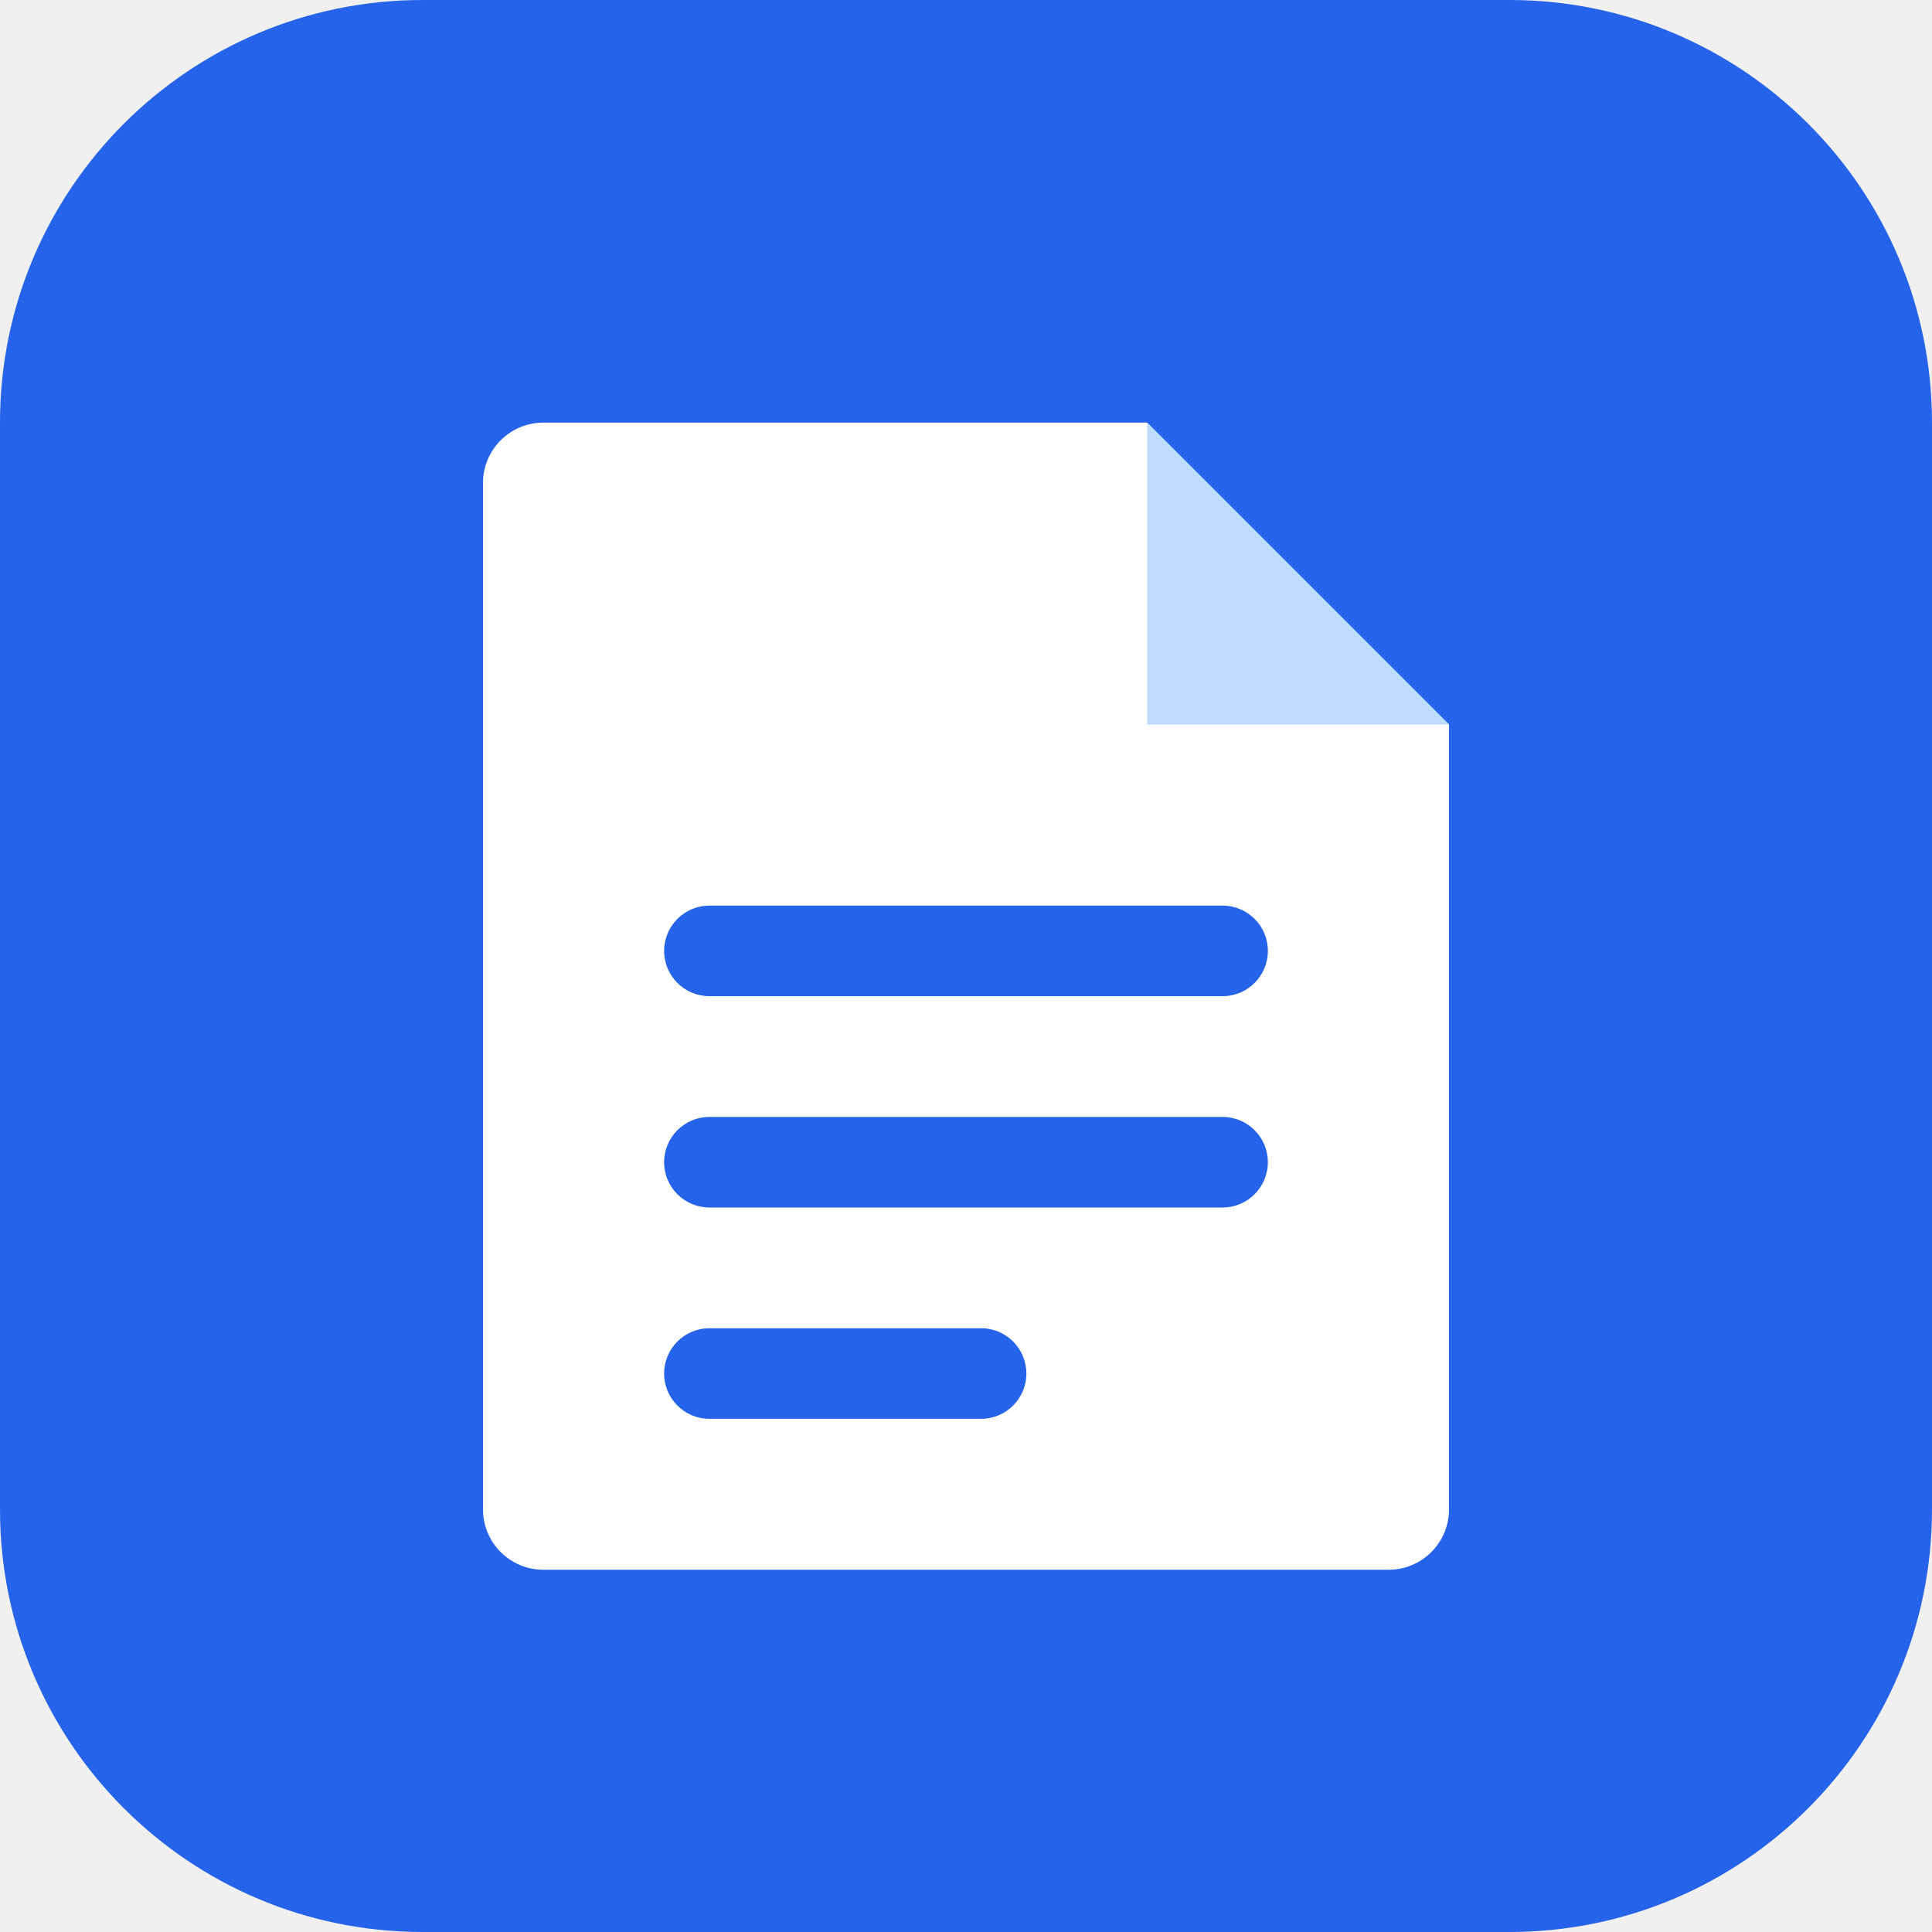
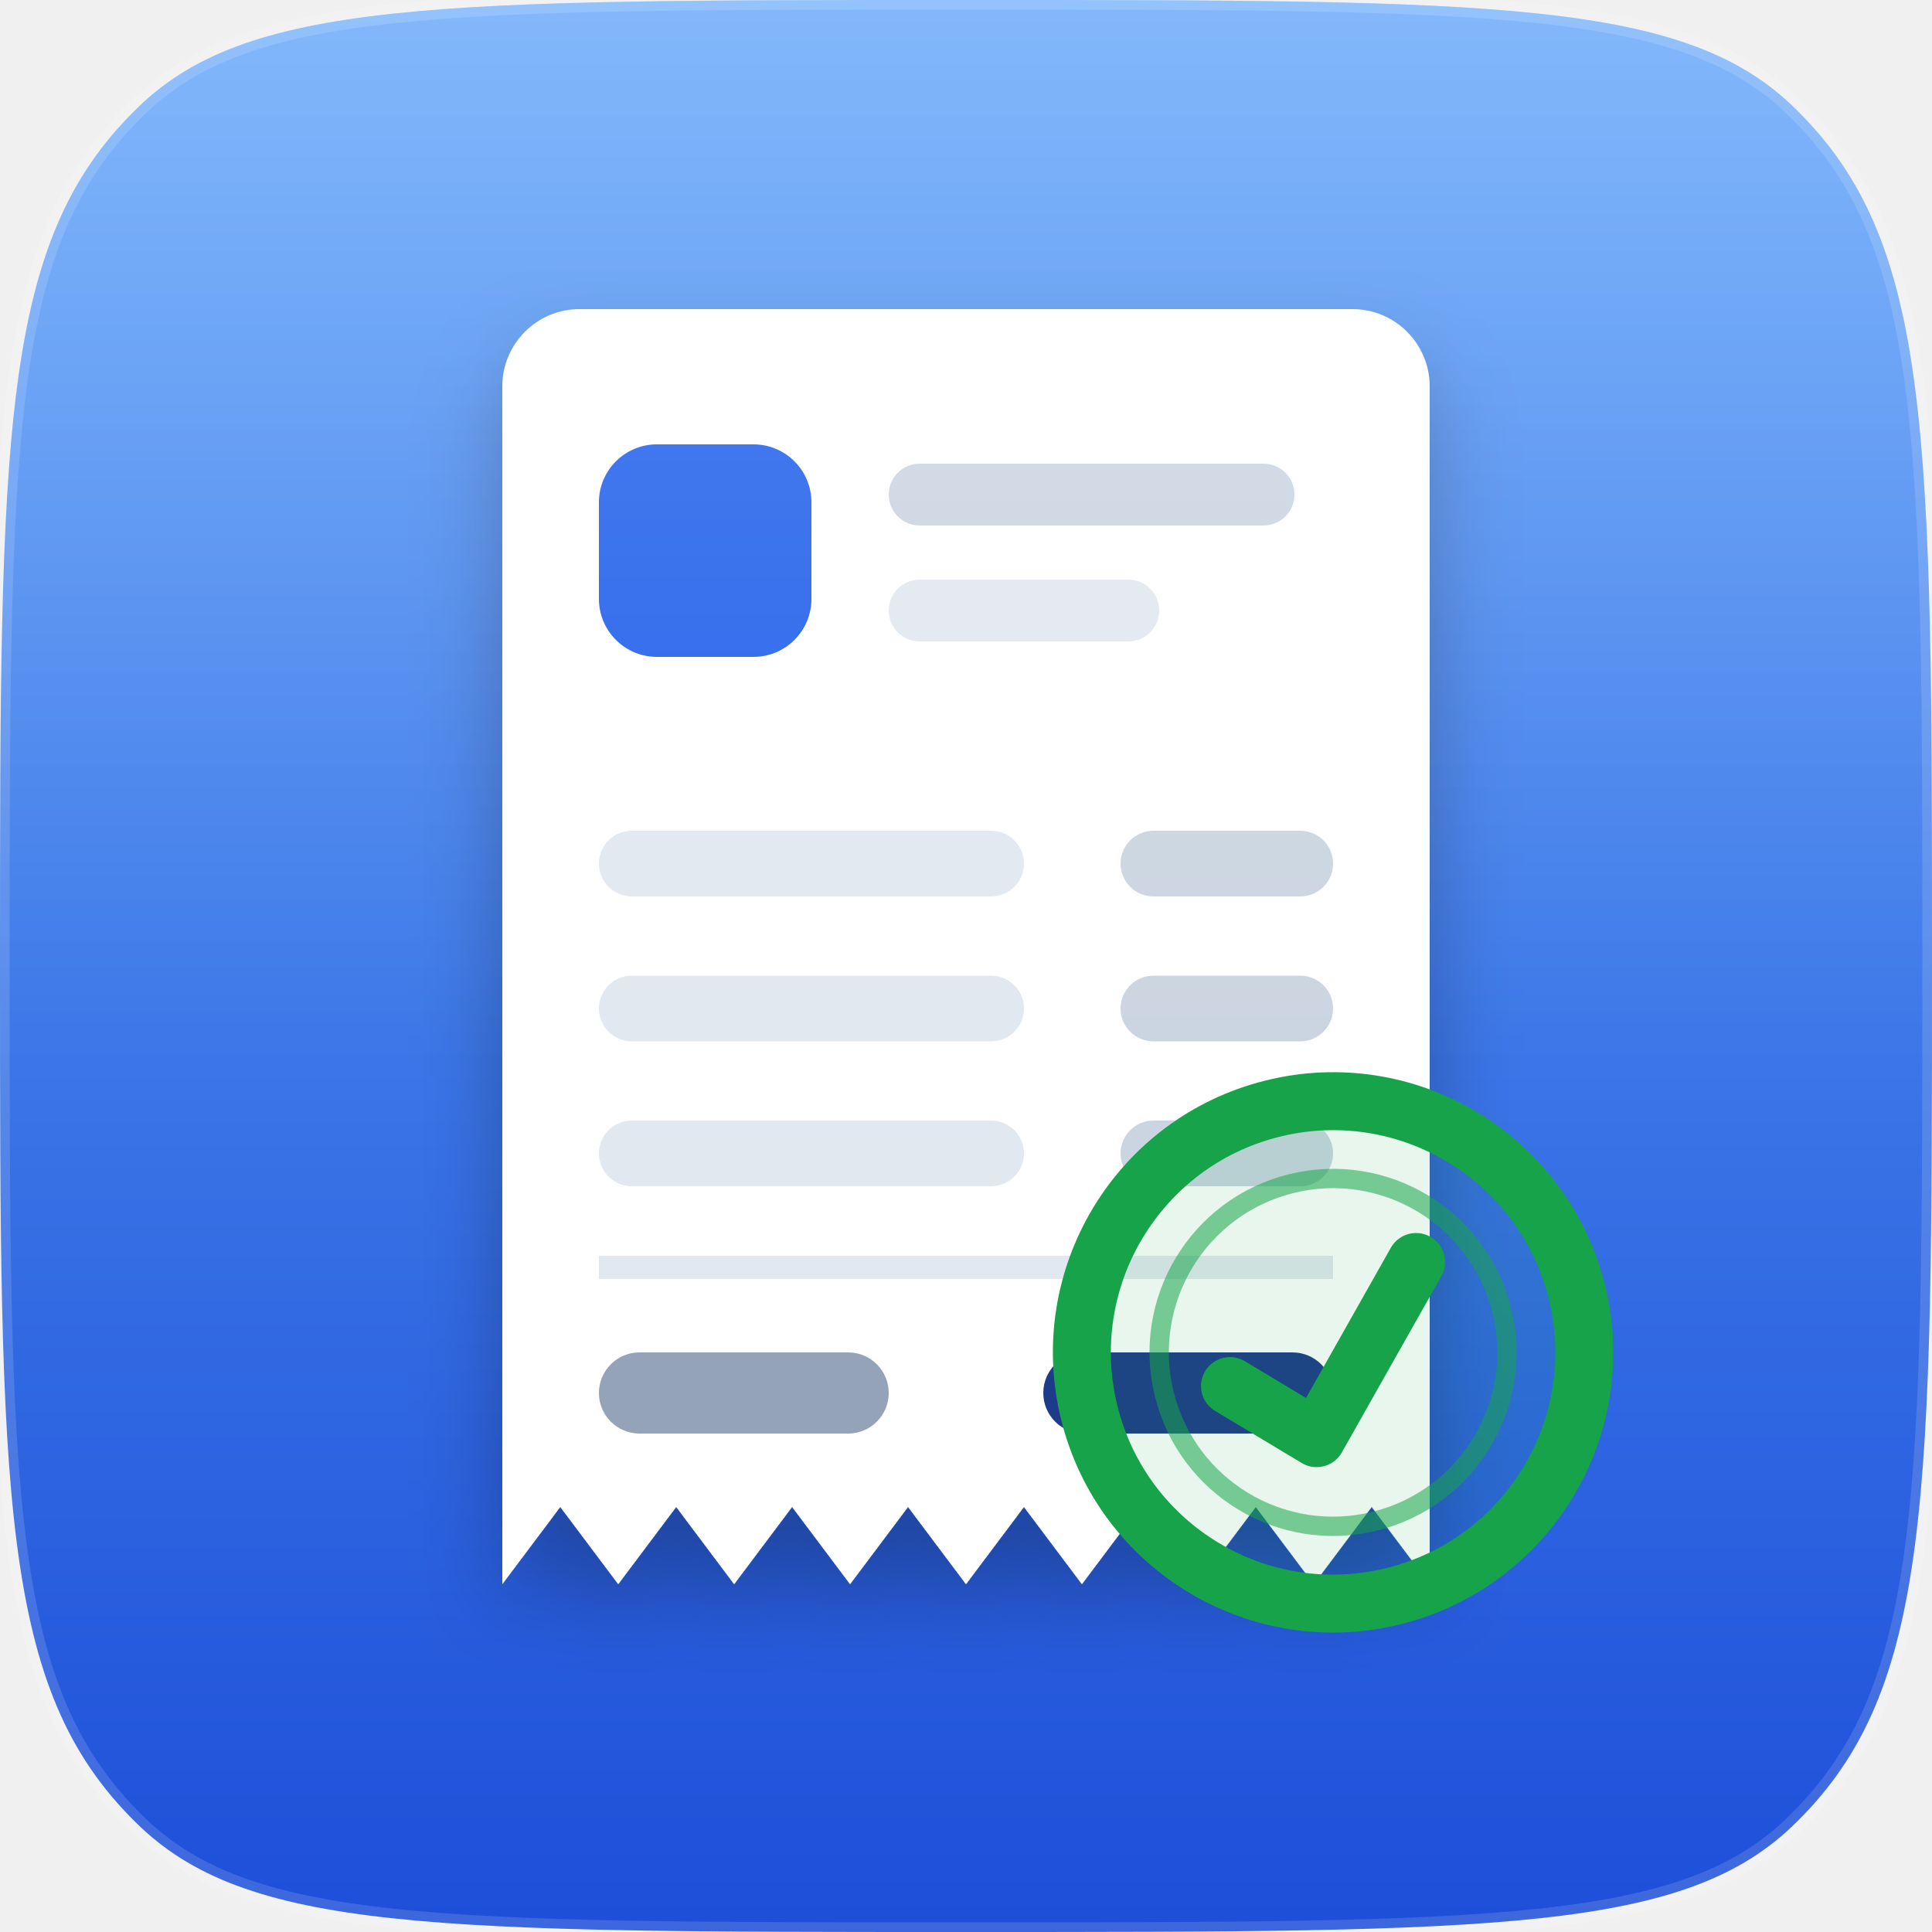
- <svg xmlns="http://www.w3.org/2000/svg" viewBox="0 0 64 64">
-   <rect width="64" height="64" rx="14" fill="#2563eb" />
-   <path d="M18 14h20l10 10v26a2 2 0 0 1-2 2H18a2 2 0 0 1-2-2V16a2 2 0 0 1 2-2z" fill="#fff" />
-   <path d="M38 14v10h10" fill="#bfdbfe" />
-   <rect x="22" y="30" width="20" height="3" rx="1.5" fill="#2563eb" />
-   <rect x="22" y="37" width="20" height="3" rx="1.5" fill="#2563eb" />
-   <rect x="22" y="44" width="12" height="3" rx="1.5" fill="#2563eb" />
+ <svg xmlns="http://www.w3.org/2000/svg" viewBox="0 0 100 100">
+   <defs>
+     <linearGradient id="a-bg" x1="0" y1="0" x2="0" y2="1">
+       <stop offset="0" stop-color="#60a5fa" />
+       <stop offset="1" stop-color="#1d4ed8" />
+     </linearGradient>
+     <linearGradient id="a-gl" x1="0" y1="0" x2="0" y2="1">
+       <stop offset="0" stop-color="#fff" stop-opacity=".22" />
+       <stop offset=".55" stop-color="#fff" stop-opacity="0" />
+     </linearGradient>
+     <filter id="a-sh" x="-30%" y="-30%" width="160%" height="160%">
+       <feDropShadow dx="0" dy="2.2" stdDeviation="2.2" flood-color="#000" flood-opacity=".28" />
+     </filter>
+     <clipPath id="a-sq">
+       <path d="M50 0C77.6 0 87.3 0 93 5.7C100 12.6 100 22.4 100 50C100 77.6 100 87.4 93 94.3C87.3 100 77.6 100 50 100C22.4 100 12.7 100 7 94.3C0 87.4 0 77.6 0 50C0 22.4 0 12.6 7 5.7C12.7 0 22.4 0 50 0Z" />
+     </clipPath>
+   </defs>
+   <path d="M50 0C77.6 0 87.3 0 93 5.7C100 12.6 100 22.4 100 50C100 77.6 100 87.4 93 94.3C87.3 100 77.6 100 50 100C22.4 100 12.7 100 7 94.3C0 87.4 0 77.6 0 50C0 22.4 0 12.6 7 5.7C12.7 0 22.4 0 50 0Z" fill="url(#a-bg)" />
+   <g clip-path="url(#a-sq)">
+     <path d="M30 16 H70 A4 4 0 0 1 74 20 V82 l-3 -4 l-3 4 l-3 -4 l-3 4 l-3 -4 l-3 4 l-3 -4 l-3 4 l-3 -4 l-3 4 l-3 -4 l-3 4 l-3 -4 l-3 4 l-3 -4 l-3 4 V20 A4 4 0 0 1 30 16 Z" fill="#fff" filter="url(#a-sh)" />
+     <rect x="31" y="23" width="11" height="11" rx="3" fill="#2563eb" />
+     <rect x="46" y="24" width="21" height="3.2" rx="1.6" fill="#cbd5e1" />
+     <rect x="46" y="30" width="14" height="3.2" rx="1.6" fill="#e2e8f0" />
+     <rect x="31" y="43" width="22" height="3.4" rx="1.7" fill="#e2e8f0" />
+     <rect x="58" y="43" width="11" height="3.4" rx="1.7" fill="#cbd5e1" />
+     <rect x="31" y="50.5" width="22" height="3.4" rx="1.7" fill="#e2e8f0" />
+     <rect x="58" y="50.5" width="11" height="3.4" rx="1.7" fill="#cbd5e1" />
+     <rect x="31" y="58" width="22" height="3.4" rx="1.7" fill="#e2e8f0" />
+     <rect x="58" y="58" width="11" height="3.4" rx="1.7" fill="#cbd5e1" />
+     <rect x="31" y="65" width="38" height="1.2" fill="#e2e8f0" />
+     <rect x="31" y="70" width="15" height="4.2" rx="2.1" fill="#94a3b8" />
+     <rect x="54" y="70" width="15" height="4.2" rx="2.1" fill="#1e3a8a" />
+     <g transform="rotate(-14 69 70)">
+       <circle cx="69" cy="70" r="13" fill="#16a34a" fill-opacity=".1" stroke="#16a34a" stroke-width="3" />
+       <circle cx="69" cy="70" r="9" fill="none" stroke="#16a34a" stroke-opacity=".55" stroke-width="1" />
+       <path d="M63.4 70.4 l3.7 3.7 7.2-7.6" fill="none" stroke="#16a34a" stroke-width="3" stroke-linecap="round" stroke-linejoin="round" />
+     </g>
+   </g>
+   <path d="M50 0C77.6 0 87.3 0 93 5.7C100 12.6 100 22.4 100 50C100 77.6 100 87.4 93 94.3C87.3 100 77.6 100 50 100C22.4 100 12.7 100 7 94.3C0 87.4 0 77.6 0 50C0 22.4 0 12.6 7 5.7C12.7 0 22.4 0 50 0Z" fill="url(#a-gl)" />
+   <path d="M50 0C77.6 0 87.3 0 93 5.7C100 12.6 100 22.4 100 50C100 77.6 100 87.4 93 94.3C87.3 100 77.6 100 50 100C22.4 100 12.7 100 7 94.3C0 87.4 0 77.6 0 50C0 22.4 0 12.6 7 5.7C12.7 0 22.4 0 50 0Z" fill="none" stroke="#fff" stroke-opacity=".14" stroke-width="1" />
</svg>
